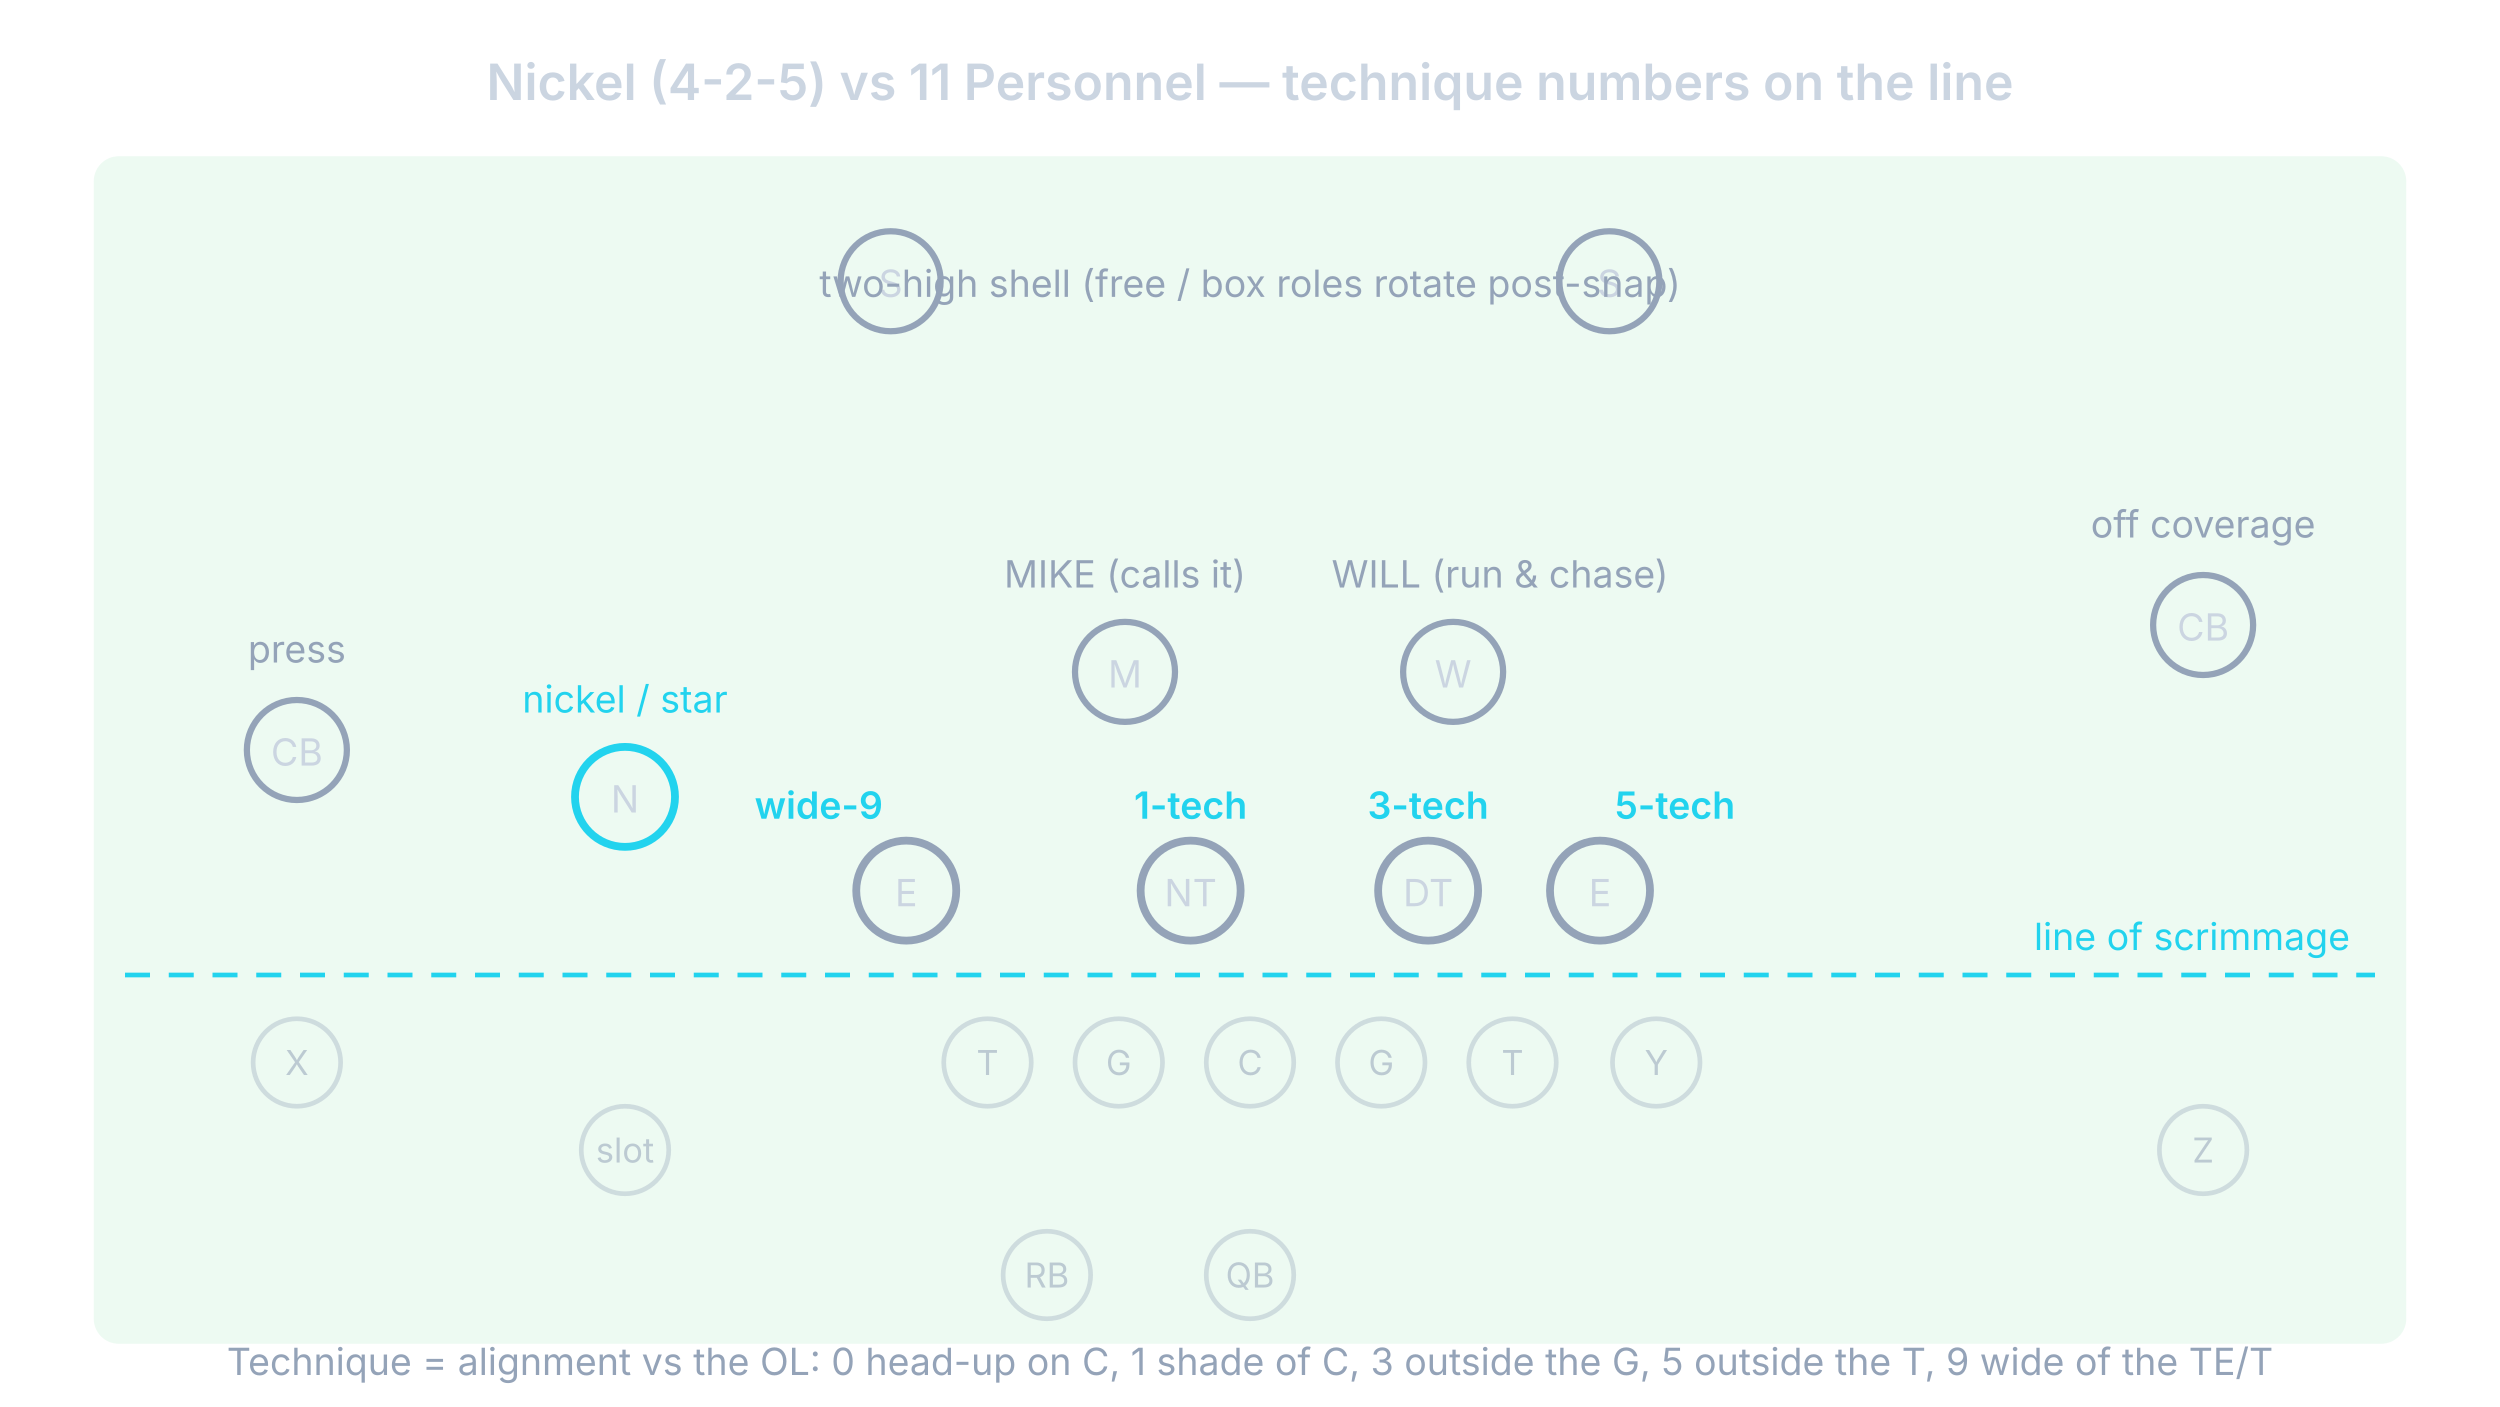
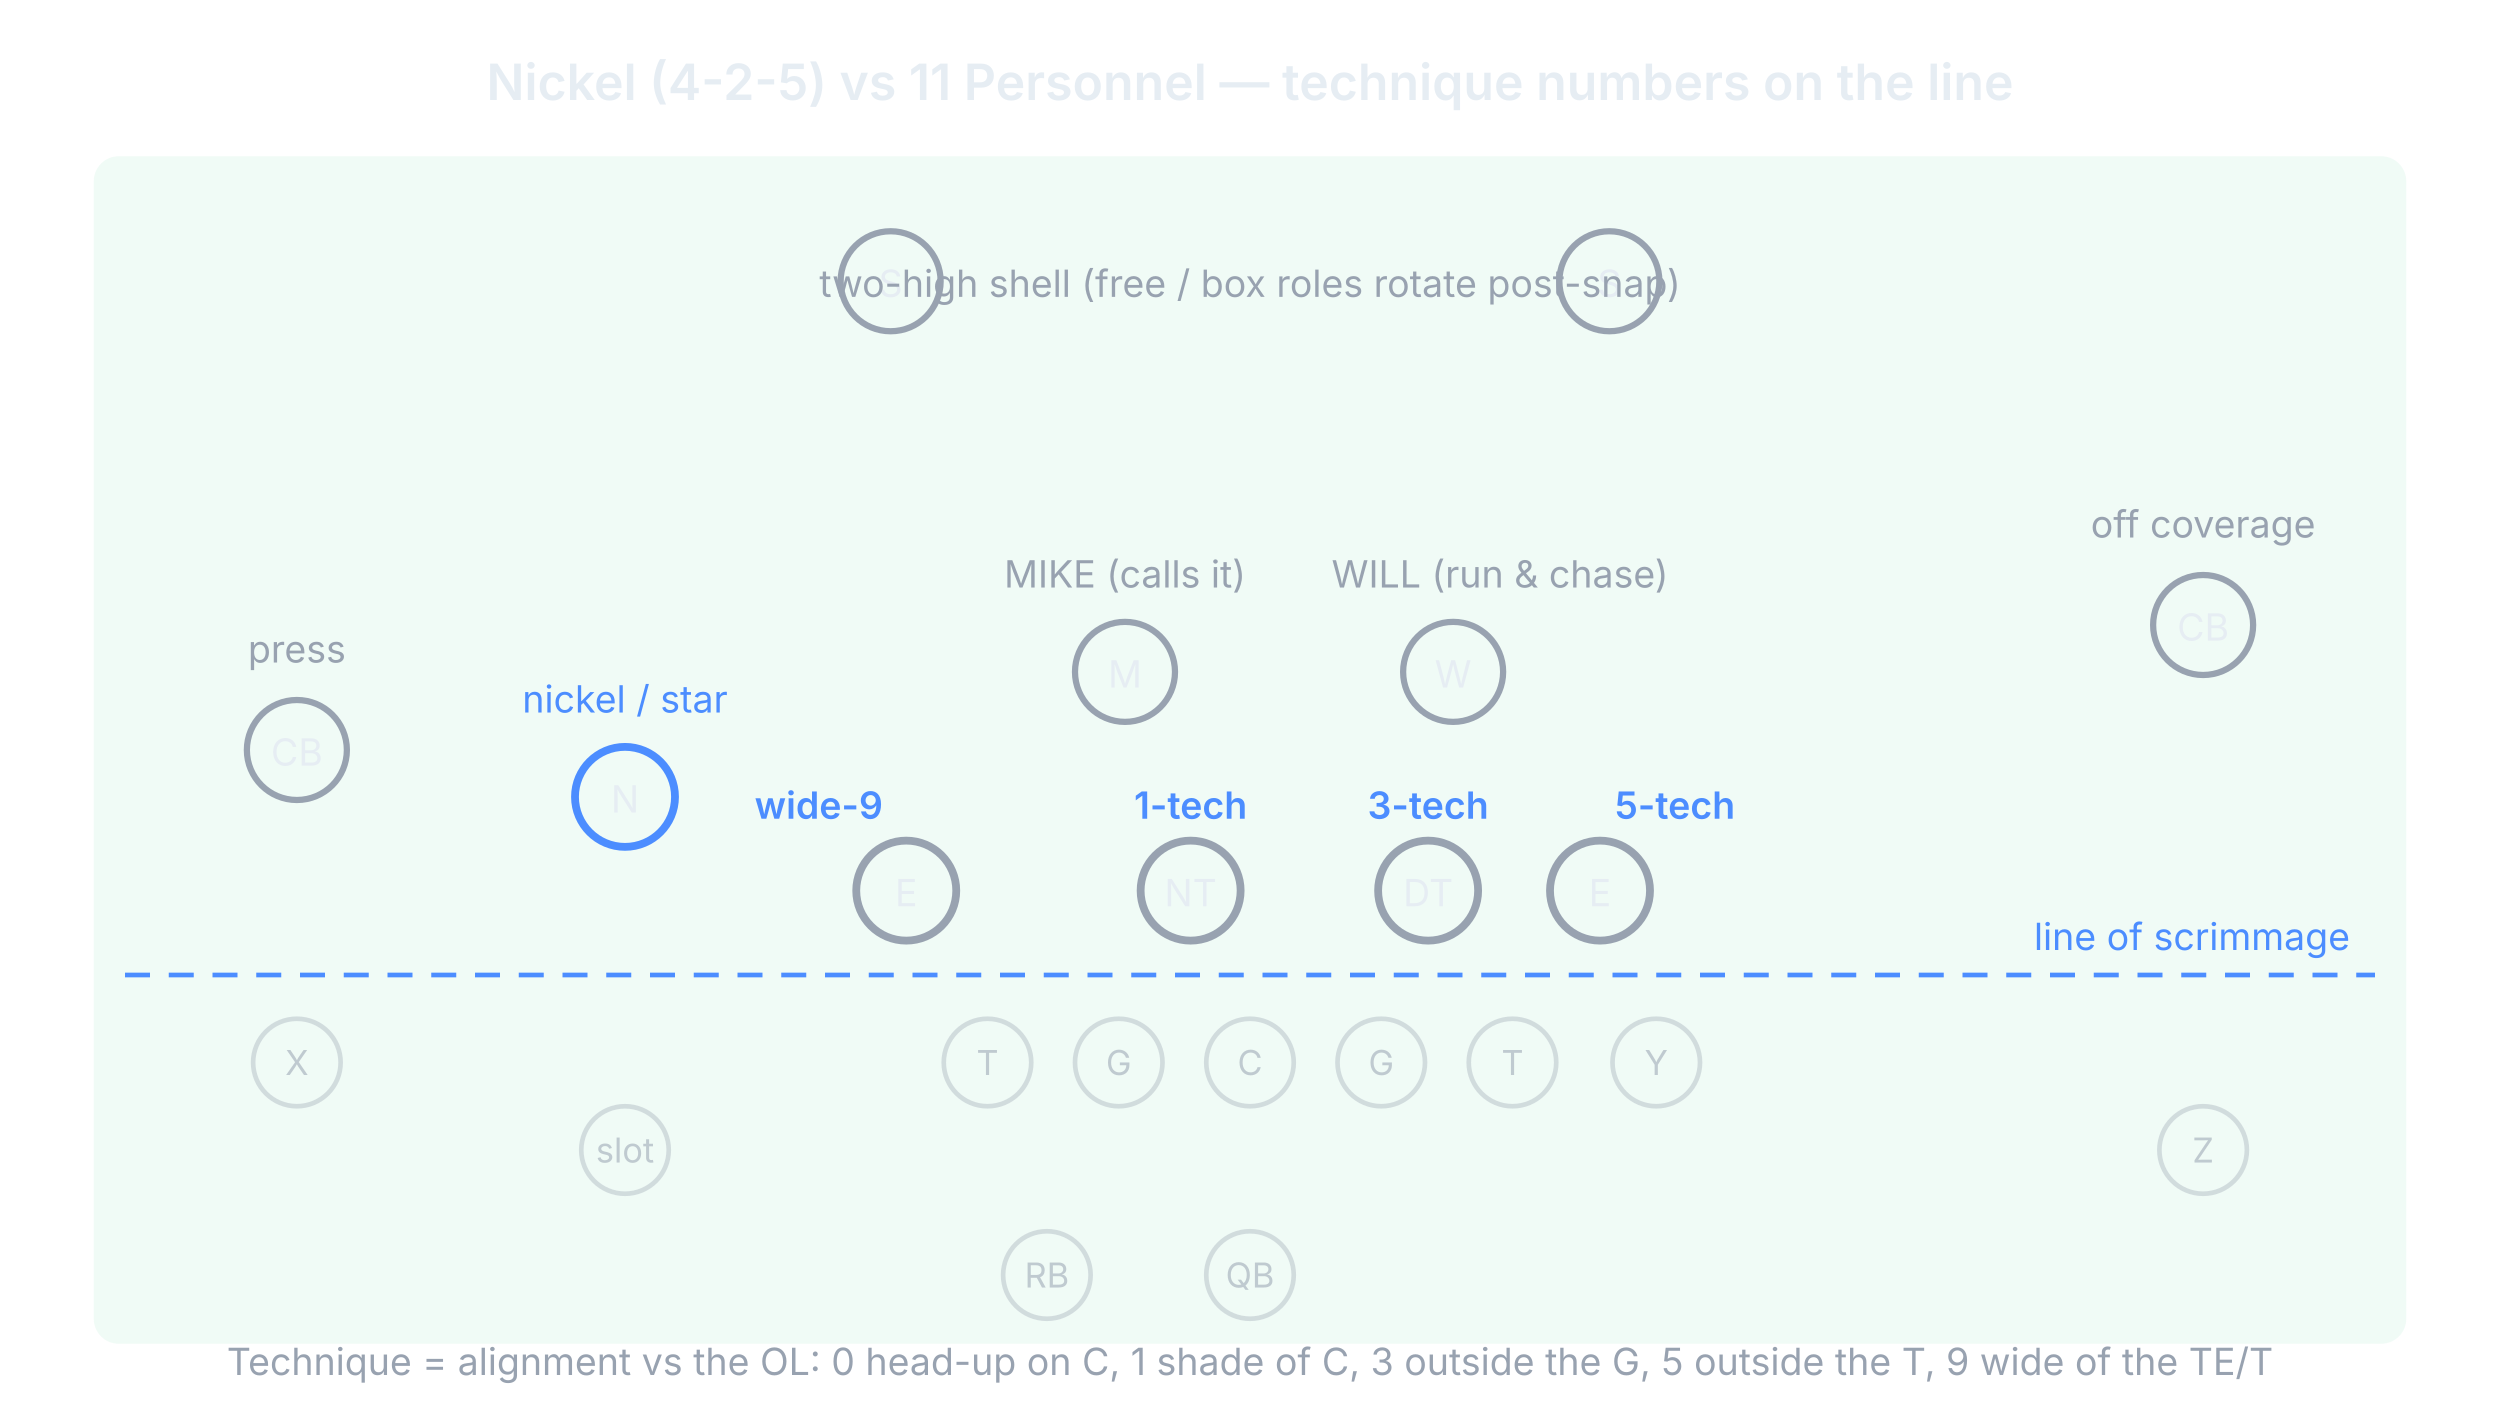
<svg xmlns="http://www.w3.org/2000/svg" viewBox="0 0 800 450" font-family="Inter, system-ui, sans-serif">
-   <rect x="30" y="50" width="740" height="380" fill="#22c55e" fill-opacity="0.08" rx="8" />
-   <text x="400" y="32" fill="#cbd5e1" font-size="16" text-anchor="middle" font-weight="600">Nickel (4-2-5) vs 11 Personnel — technique numbers on the line</text>
-   <circle cx="285" cy="90" r="16" stroke="#94a3b8" stroke-width="2" fill="none" />
-   <text x="285" y="95" fill="#cbd5e1" font-size="12" text-anchor="middle">S</text>
-   <circle cx="515" cy="90" r="16" stroke="#94a3b8" stroke-width="2" fill="none" />
-   <text x="515" y="95" fill="#cbd5e1" font-size="12" text-anchor="middle">S</text>
-   <text x="400" y="95" fill="#94a3b8" font-size="12" text-anchor="middle">two-high shell (free / box roles rotate post-snap)</text>
-   <circle cx="95" cy="240" r="16" stroke="#94a3b8" stroke-width="2" fill="none" />
-   <text x="95" y="245" fill="#cbd5e1" font-size="12" text-anchor="middle">CB</text>
-   <text x="95" y="212" fill="#94a3b8" font-size="12" text-anchor="middle">press</text>
-   <circle cx="705" cy="200" r="16" stroke="#94a3b8" stroke-width="2" fill="none" />
-   <text x="705" y="205" fill="#cbd5e1" font-size="12" text-anchor="middle">CB</text>
-   <text x="705" y="172" fill="#94a3b8" font-size="12" text-anchor="middle">off coverage</text>
-   <circle cx="200" cy="255" r="16" stroke="#22d3ee" stroke-width="2.5" fill="none" />
-   <text x="200" y="260" fill="#cbd5e1" font-size="12" text-anchor="middle">N</text>
-   <text x="200" y="228" fill="#22d3ee" font-size="12" text-anchor="middle">nickel / star</text>
-   <circle cx="360" cy="215" r="16" stroke="#94a3b8" stroke-width="2" fill="none" />
-   <text x="360" y="220" fill="#cbd5e1" font-size="12" text-anchor="middle">M</text>
-   <text x="360" y="188" fill="#94a3b8" font-size="12" text-anchor="middle">MIKE (calls it)</text>
-   <circle cx="465" cy="215" r="16" stroke="#94a3b8" stroke-width="2" fill="none" />
-   <text x="465" y="220" fill="#cbd5e1" font-size="12" text-anchor="middle">W</text>
-   <text x="480" y="188" fill="#94a3b8" font-size="12" text-anchor="middle">WILL (run &amp; chase)</text>
-   <g stroke="#94a3b8" stroke-width="2.5" fill="none">
+   <rect x="30" y="50" width="740" height="380" fill="#3fd08b" fill-opacity="0.08" rx="8" />
+   <text x="400" y="32" fill="#e6edf3" font-size="16" text-anchor="middle" font-weight="600">Nickel (4-2-5) vs 11 Personnel — technique numbers on the line</text>
+   <circle cx="285" cy="90" r="16" stroke="#98a2b0" stroke-width="2" fill="none" />
+   <text x="285" y="95" fill="#e6edf3" font-size="12" text-anchor="middle">S</text>
+   <circle cx="515" cy="90" r="16" stroke="#98a2b0" stroke-width="2" fill="none" />
+   <text x="515" y="95" fill="#e6edf3" font-size="12" text-anchor="middle">S</text>
+   <text x="400" y="95" fill="#98a2b0" font-size="12" text-anchor="middle">two-high shell (free / box roles rotate post-snap)</text>
+   <circle cx="95" cy="240" r="16" stroke="#98a2b0" stroke-width="2" fill="none" />
+   <text x="95" y="245" fill="#e6edf3" font-size="12" text-anchor="middle">CB</text>
+   <text x="95" y="212" fill="#98a2b0" font-size="12" text-anchor="middle">press</text>
+   <circle cx="705" cy="200" r="16" stroke="#98a2b0" stroke-width="2" fill="none" />
+   <text x="705" y="205" fill="#e6edf3" font-size="12" text-anchor="middle">CB</text>
+   <text x="705" y="172" fill="#98a2b0" font-size="12" text-anchor="middle">off coverage</text>
+   <circle cx="200" cy="255" r="16" stroke="#4c8dff" stroke-width="2.5" fill="none" />
+   <text x="200" y="260" fill="#e6edf3" font-size="12" text-anchor="middle">N</text>
+   <text x="200" y="228" fill="#4c8dff" font-size="12" text-anchor="middle">nickel / star</text>
+   <circle cx="360" cy="215" r="16" stroke="#98a2b0" stroke-width="2" fill="none" />
+   <text x="360" y="220" fill="#e6edf3" font-size="12" text-anchor="middle">M</text>
+   <text x="360" y="188" fill="#98a2b0" font-size="12" text-anchor="middle">MIKE (calls it)</text>
+   <circle cx="465" cy="215" r="16" stroke="#98a2b0" stroke-width="2" fill="none" />
+   <text x="465" y="220" fill="#e6edf3" font-size="12" text-anchor="middle">W</text>
+   <text x="480" y="188" fill="#98a2b0" font-size="12" text-anchor="middle">WILL (run &amp; chase)</text>
+   <g stroke="#98a2b0" stroke-width="2.5" fill="none">
    <circle cx="290" cy="285" r="16" />
    <circle cx="381" cy="285" r="16" />
    <circle cx="457" cy="285" r="16" />
    <circle cx="512" cy="285" r="16" />
  </g>
-   <g fill="#cbd5e1" font-size="12" text-anchor="middle">
+   <g fill="#e6edf3" font-size="12" text-anchor="middle">
    <text x="290" y="290">E</text>
    <text x="381" y="290">NT</text>
    <text x="457" y="290">DT</text>
    <text x="512" y="290">E</text>
  </g>
-   <g fill="#22d3ee" font-size="12" text-anchor="middle" font-weight="600">
+   <g fill="#4c8dff" font-size="12" text-anchor="middle" font-weight="600">
    <text x="262" y="262">wide-9</text>
    <text x="381" y="262">1-tech</text>
    <text x="457" y="262">3-tech</text>
    <text x="536" y="262">5-tech</text>
  </g>
-   <line x1="40" y1="312" x2="760" y2="312" stroke="#22d3ee" stroke-width="1.5" stroke-dasharray="8 6" />
-   <text x="752" y="304" fill="#22d3ee" font-size="12" text-anchor="end">line of scrimmage</text>
-   <g stroke="#94a3b8" stroke-width="1.5" fill="none" opacity="0.35">
+   <line x1="40" y1="312" x2="760" y2="312" stroke="#4c8dff" stroke-width="1.5" stroke-dasharray="8 6" />
+   <text x="752" y="304" fill="#4c8dff" font-size="12" text-anchor="end">line of scrimmage</text>
+   <g stroke="#98a2b0" stroke-width="1.5" fill="none" opacity="0.35">
    <circle cx="316" cy="340" r="14" />
    <circle cx="358" cy="340" r="14" />
    <circle cx="400" cy="340" r="14" />
    <circle cx="442" cy="340" r="14" />
    <circle cx="484" cy="340" r="14" />
    <circle cx="530" cy="340" r="14" />
    <circle cx="95" cy="340" r="14" />
    <circle cx="200" cy="368" r="14" />
    <circle cx="705" cy="368" r="14" />
    <circle cx="400" cy="408" r="14" />
    <circle cx="335" cy="408" r="14" />
  </g>
-   <g fill="#94a3b8" font-size="11" text-anchor="middle" opacity="0.55">
+   <g fill="#98a2b0" font-size="11" text-anchor="middle" opacity="0.55">
    <text x="316" y="344">T</text>
    <text x="358" y="344">G</text>
    <text x="400" y="344">C</text>
    <text x="442" y="344">G</text>
    <text x="484" y="344">T</text>
    <text x="530" y="344">Y</text>
    <text x="95" y="344">X</text>
    <text x="200" y="372">slot</text>
    <text x="705" y="372">Z</text>
    <text x="400" y="412">QB</text>
    <text x="335" y="412">RB</text>
  </g>
-   <text x="400" y="440" fill="#94a3b8" font-size="12" text-anchor="middle">Technique = alignment vs the OL: 0 head-up on C, 1 shade of C, 3 outside the G, 5 outside the T, 9 wide of the TE/T</text>
+   <text x="400" y="440" fill="#98a2b0" font-size="12" text-anchor="middle">Technique = alignment vs the OL: 0 head-up on C, 1 shade of C, 3 outside the G, 5 outside the T, 9 wide of the TE/T</text>
</svg>
